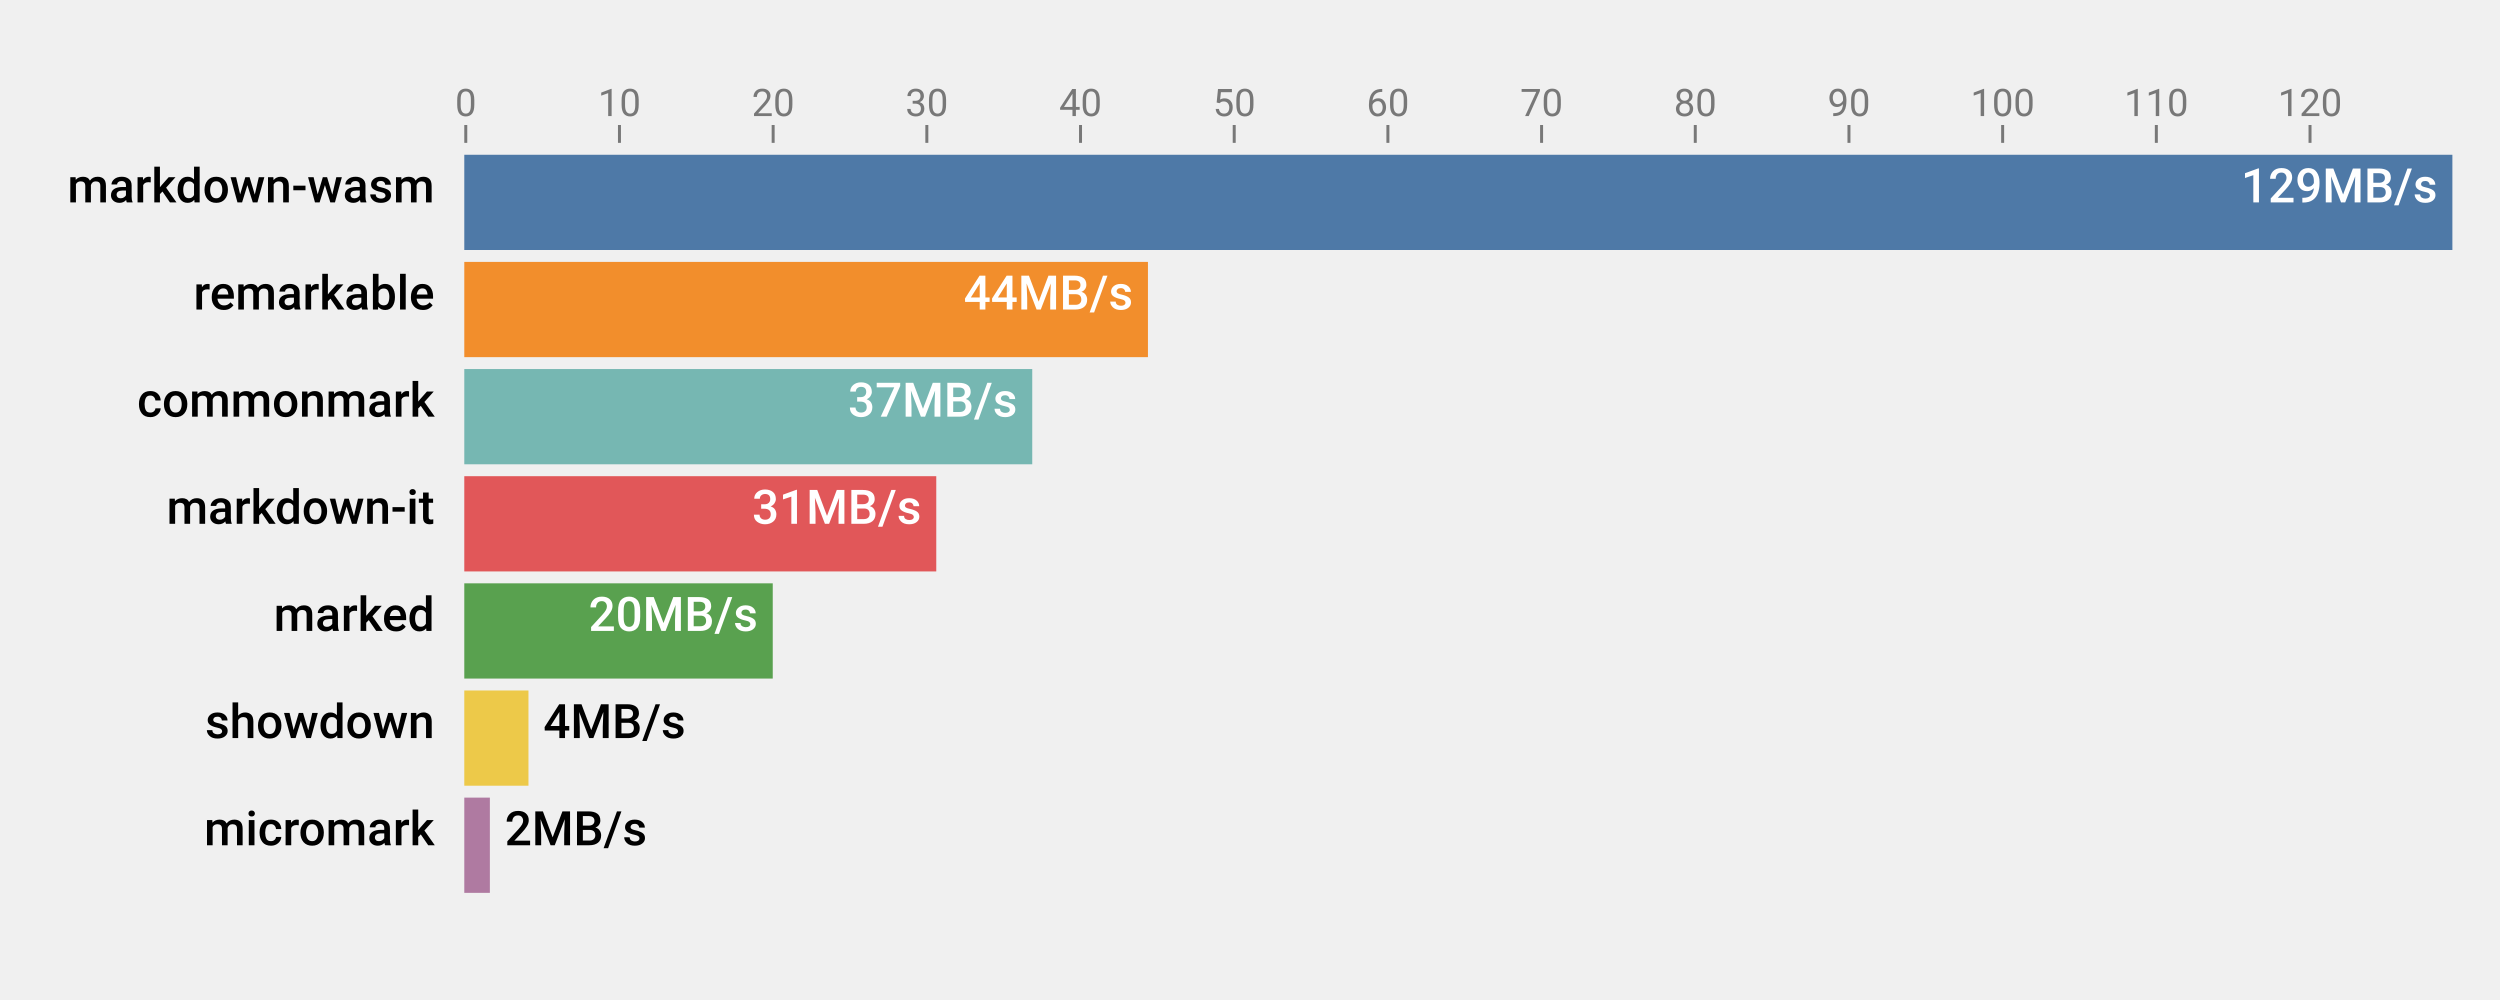
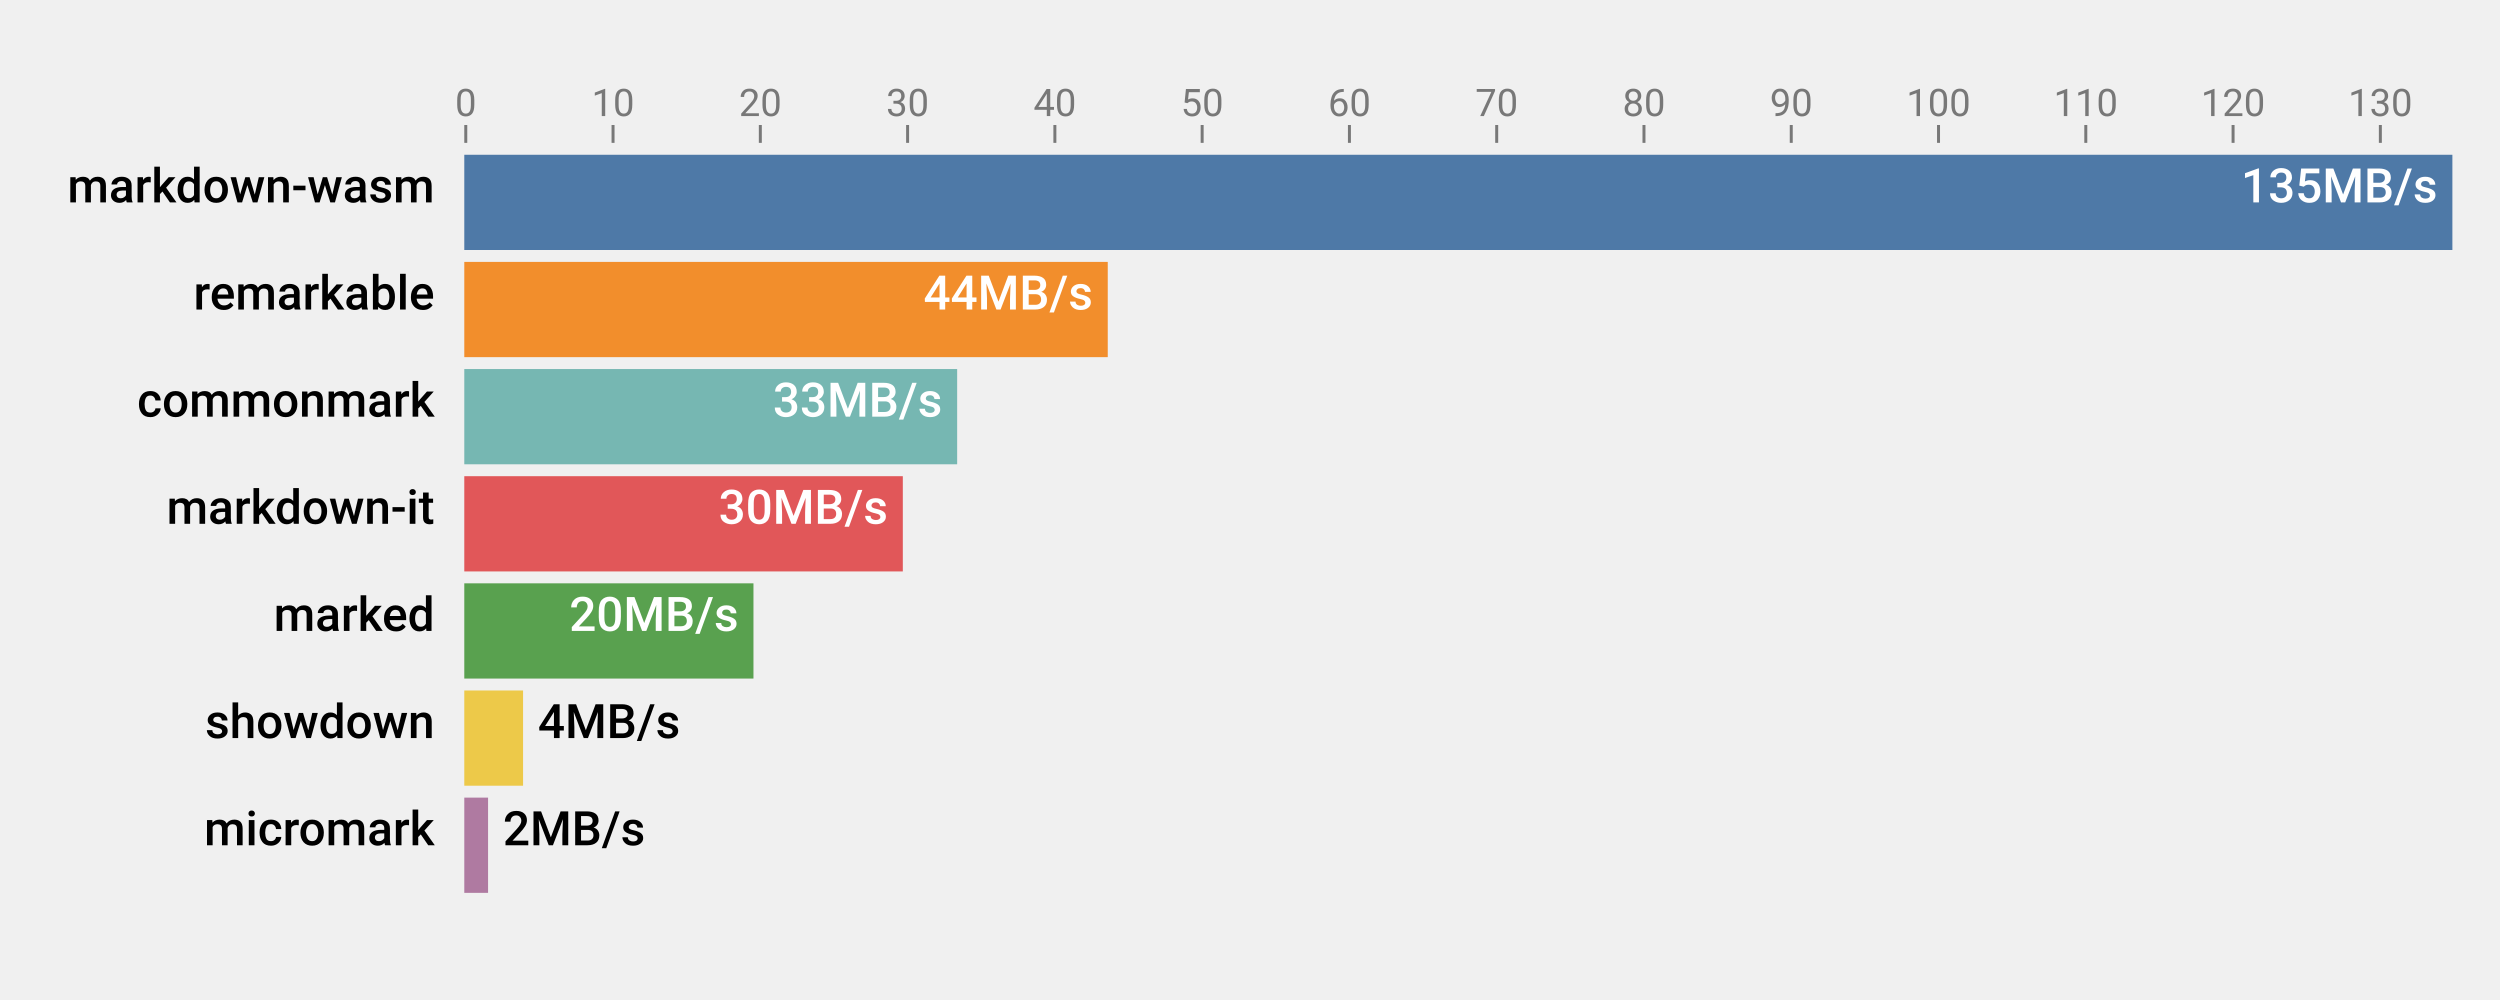
<svg xmlns="http://www.w3.org/2000/svg" width="840" height="336" font-family="system-ui,-apple-system,&quot;Segoe UI&quot;,Roboto,&quot;Helvetica Neue&quot;,&quot;Noto Sans&quot;,&quot;Liberation Sans&quot;,Arial,sans-serif" font-size="16">
  <g font-weight="500" text-anchor="end">
    <text x="156" y="68" alignment-baseline="central" dx="-10">markdown-wasm</text>
    <text x="156" y="104" alignment-baseline="central" dx="-10">remarkable</text>
    <text x="156" y="140" alignment-baseline="central" dx="-10">commonmark</text>
    <text x="156" y="176" alignment-baseline="central" dx="-10">markdown-it</text>
    <text x="156" y="212" alignment-baseline="central" dx="-10">marked</text>
    <text x="156" y="248" alignment-baseline="central" dx="-10">showdown</text>
    <text x="156" y="284" alignment-baseline="central" dx="-10">micromark</text>
  </g>
  <path fill="#4e79a7" d="M156 52h668v32H156z" />
-   <path fill="#f28e2c" d="M156 88h229.708v32H156z" />
-   <path fill="#76b7b2" d="M156 124h190.836v32H156z" />
-   <path fill="#e15759" d="M156 160h158.585v32H156z" />
-   <path fill="#59a14f" d="M156 196h103.643v32H156z" />
-   <path fill="#edc949" d="M156 232h21.566v32H156z" />
-   <path fill="#af7aa1" d="M156 268h8.597v32H156z" />
+   <path fill="#f28e2c" d="M156 88h216.203v32H156z" />
+   <path fill="#76b7b2" d="M156 124h165.603v32H156z" />
+   <path fill="#e15759" d="M156 160h147.346v32H156z" />
+   <path fill="#59a14f" d="M156 196h97.164v32H156z" />
+   <path fill="#edc949" d="M156 232h19.75v32H156z" />
+   <path fill="#af7aa1" d="M156 268h7.99v32H156z" />
  <g fill="#fff" font-weight="500" text-anchor="end">
-     <text x="824" y="68" alignment-baseline="central" dx="-5">129MB/s</text>
-     <text x="385.708" y="104" alignment-baseline="central" dx="-5">44MB/s</text>
-     <text x="346.836" y="140" alignment-baseline="central" dx="-5">37MB/s</text>
-     <text x="314.585" y="176" alignment-baseline="central" dx="-5">31MB/s</text>
-     <text x="259.643" y="212" alignment-baseline="central" dx="-5">20MB/s</text>
-     <text x="177.566" y="248" fill="#000" alignment-baseline="central" dx="5" text-anchor="start">4MB/s</text>
-     <text x="164.597" y="284" fill="#000" alignment-baseline="central" dx="5" text-anchor="start">2MB/s</text>
+     <text x="824" y="68" alignment-baseline="central" dx="-5">135MB/s</text>
+     <text x="372.203" y="104" alignment-baseline="central" dx="-5">44MB/s</text>
+     <text x="321.603" y="140" alignment-baseline="central" dx="-5">33MB/s</text>
+     <text x="303.346" y="176" alignment-baseline="central" dx="-5">30MB/s</text>
+     <text x="253.164" y="212" alignment-baseline="central" dx="-5">20MB/s</text>
+     <text x="175.75" y="248" fill="#000" alignment-baseline="central" dx="5" text-anchor="start">4MB/s</text>
+     <text x="163.99" y="284" fill="#000" alignment-baseline="central" dx="5" text-anchor="start">2MB/s</text>
  </g>
  <g fill="none" font-size="12.8" opacity=".5" text-anchor="middle">
    <g class="tick" opacity="1">
      <path stroke="currentColor" d="M156.5 48v-6" />
      <text y="-9" fill="currentColor" dy="0em" transform="translate(156.5 48)">0</text>
    </g>
    <g class="tick" opacity="1">
-       <path stroke="currentColor" d="M208.139 48v-6" />
-       <text y="-9" fill="currentColor" dy="0em" transform="translate(208.139 48)">10</text>
+       <path stroke="currentColor" d="M205.984 48v-6" />
+       <text y="-9" fill="currentColor" dy="0em" transform="translate(205.984 48)">10</text>
    </g>
    <g class="tick" opacity="1">
-       <path stroke="currentColor" d="M259.778 48v-6" />
-       <text y="-9" fill="currentColor" dy="0em" transform="translate(259.778 48)">20</text>
+       <path stroke="currentColor" d="M255.469 48v-6" />
+       <text y="-9" fill="currentColor" dy="0em" transform="translate(255.469 48)">20</text>
    </g>
    <g class="tick" opacity="1">
-       <path stroke="currentColor" d="M311.417 48v-6" />
-       <text y="-9" fill="currentColor" dy="0em" transform="translate(311.417 48)">30</text>
+       <path stroke="currentColor" d="M304.953 48v-6" />
+       <text y="-9" fill="currentColor" dy="0em" transform="translate(304.953 48)">30</text>
    </g>
    <g class="tick" opacity="1">
-       <path stroke="currentColor" d="M363.056 48v-6" />
-       <text y="-9" fill="currentColor" dy="0em" transform="translate(363.056 48)">40</text>
+       <path stroke="currentColor" d="M354.438 48v-6" />
+       <text y="-9" fill="currentColor" dy="0em" transform="translate(354.438 48)">40</text>
    </g>
    <g class="tick" opacity="1">
-       <path stroke="currentColor" d="M414.695 48v-6" />
-       <text y="-9" fill="currentColor" dy="0em" transform="translate(414.695 48)">50</text>
+       <path stroke="currentColor" d="M403.922 48v-6" />
+       <text y="-9" fill="currentColor" dy="0em" transform="translate(403.922 48)">50</text>
    </g>
    <g class="tick" opacity="1">
-       <path stroke="currentColor" d="M466.334 48v-6" />
-       <text y="-9" fill="currentColor" dy="0em" transform="translate(466.334 48)">60</text>
+       <path stroke="currentColor" d="M453.406 48v-6" />
+       <text y="-9" fill="currentColor" dy="0em" transform="translate(453.406 48)">60</text>
    </g>
    <g class="tick" opacity="1">
-       <path stroke="currentColor" d="M517.973 48v-6" />
-       <text y="-9" fill="currentColor" dy="0em" transform="translate(517.973 48)">70</text>
+       <path stroke="currentColor" d="M502.89 48v-6" />
+       <text y="-9" fill="currentColor" dy="0em" transform="translate(502.89 48)">70</text>
    </g>
    <g class="tick" opacity="1">
-       <path stroke="currentColor" d="M569.612 48v-6" />
-       <text y="-9" fill="currentColor" dy="0em" transform="translate(569.612 48)">80</text>
+       <path stroke="currentColor" d="M552.375 48v-6" />
+       <text y="-9" fill="currentColor" dy="0em" transform="translate(552.375 48)">80</text>
    </g>
    <g class="tick" opacity="1">
-       <path stroke="currentColor" d="M621.25 48v-6" />
-       <text y="-9" fill="currentColor" dy="0em" transform="translate(621.25 48)">90</text>
+       <path stroke="currentColor" d="M601.86 48v-6" />
+       <text y="-9" fill="currentColor" dy="0em" transform="translate(601.86 48)">90</text>
    </g>
    <g class="tick" opacity="1">
-       <path stroke="currentColor" d="M672.89 48v-6" />
-       <text y="-9" fill="currentColor" dy="0em" transform="translate(672.89 48)">100</text>
+       <path stroke="currentColor" d="M651.344 48v-6" />
+       <text y="-9" fill="currentColor" dy="0em" transform="translate(651.344 48)">100</text>
    </g>
    <g class="tick" opacity="1">
-       <path stroke="currentColor" d="M724.529 48v-6" />
-       <text y="-9" fill="currentColor" dy="0em" transform="translate(724.529 48)">110</text>
+       <path stroke="currentColor" d="M700.828 48v-6" />
+       <text y="-9" fill="currentColor" dy="0em" transform="translate(700.828 48)">110</text>
    </g>
    <g class="tick" opacity="1">
-       <path stroke="currentColor" d="M776.168 48v-6" />
-       <text y="-9" fill="currentColor" dy="0em" transform="translate(776.168 48)">120</text>
+       <path stroke="currentColor" d="M750.313 48v-6" />
+       <text y="-9" fill="currentColor" dy="0em" transform="translate(750.313 48)">120</text>
+     </g>
+     <g class="tick" opacity="1">
+       <path stroke="currentColor" d="M799.797 48v-6" />
+       <text y="-9" fill="currentColor" dy="0em" transform="translate(799.797 48)">130</text>
    </g>
  </g>
</svg>
